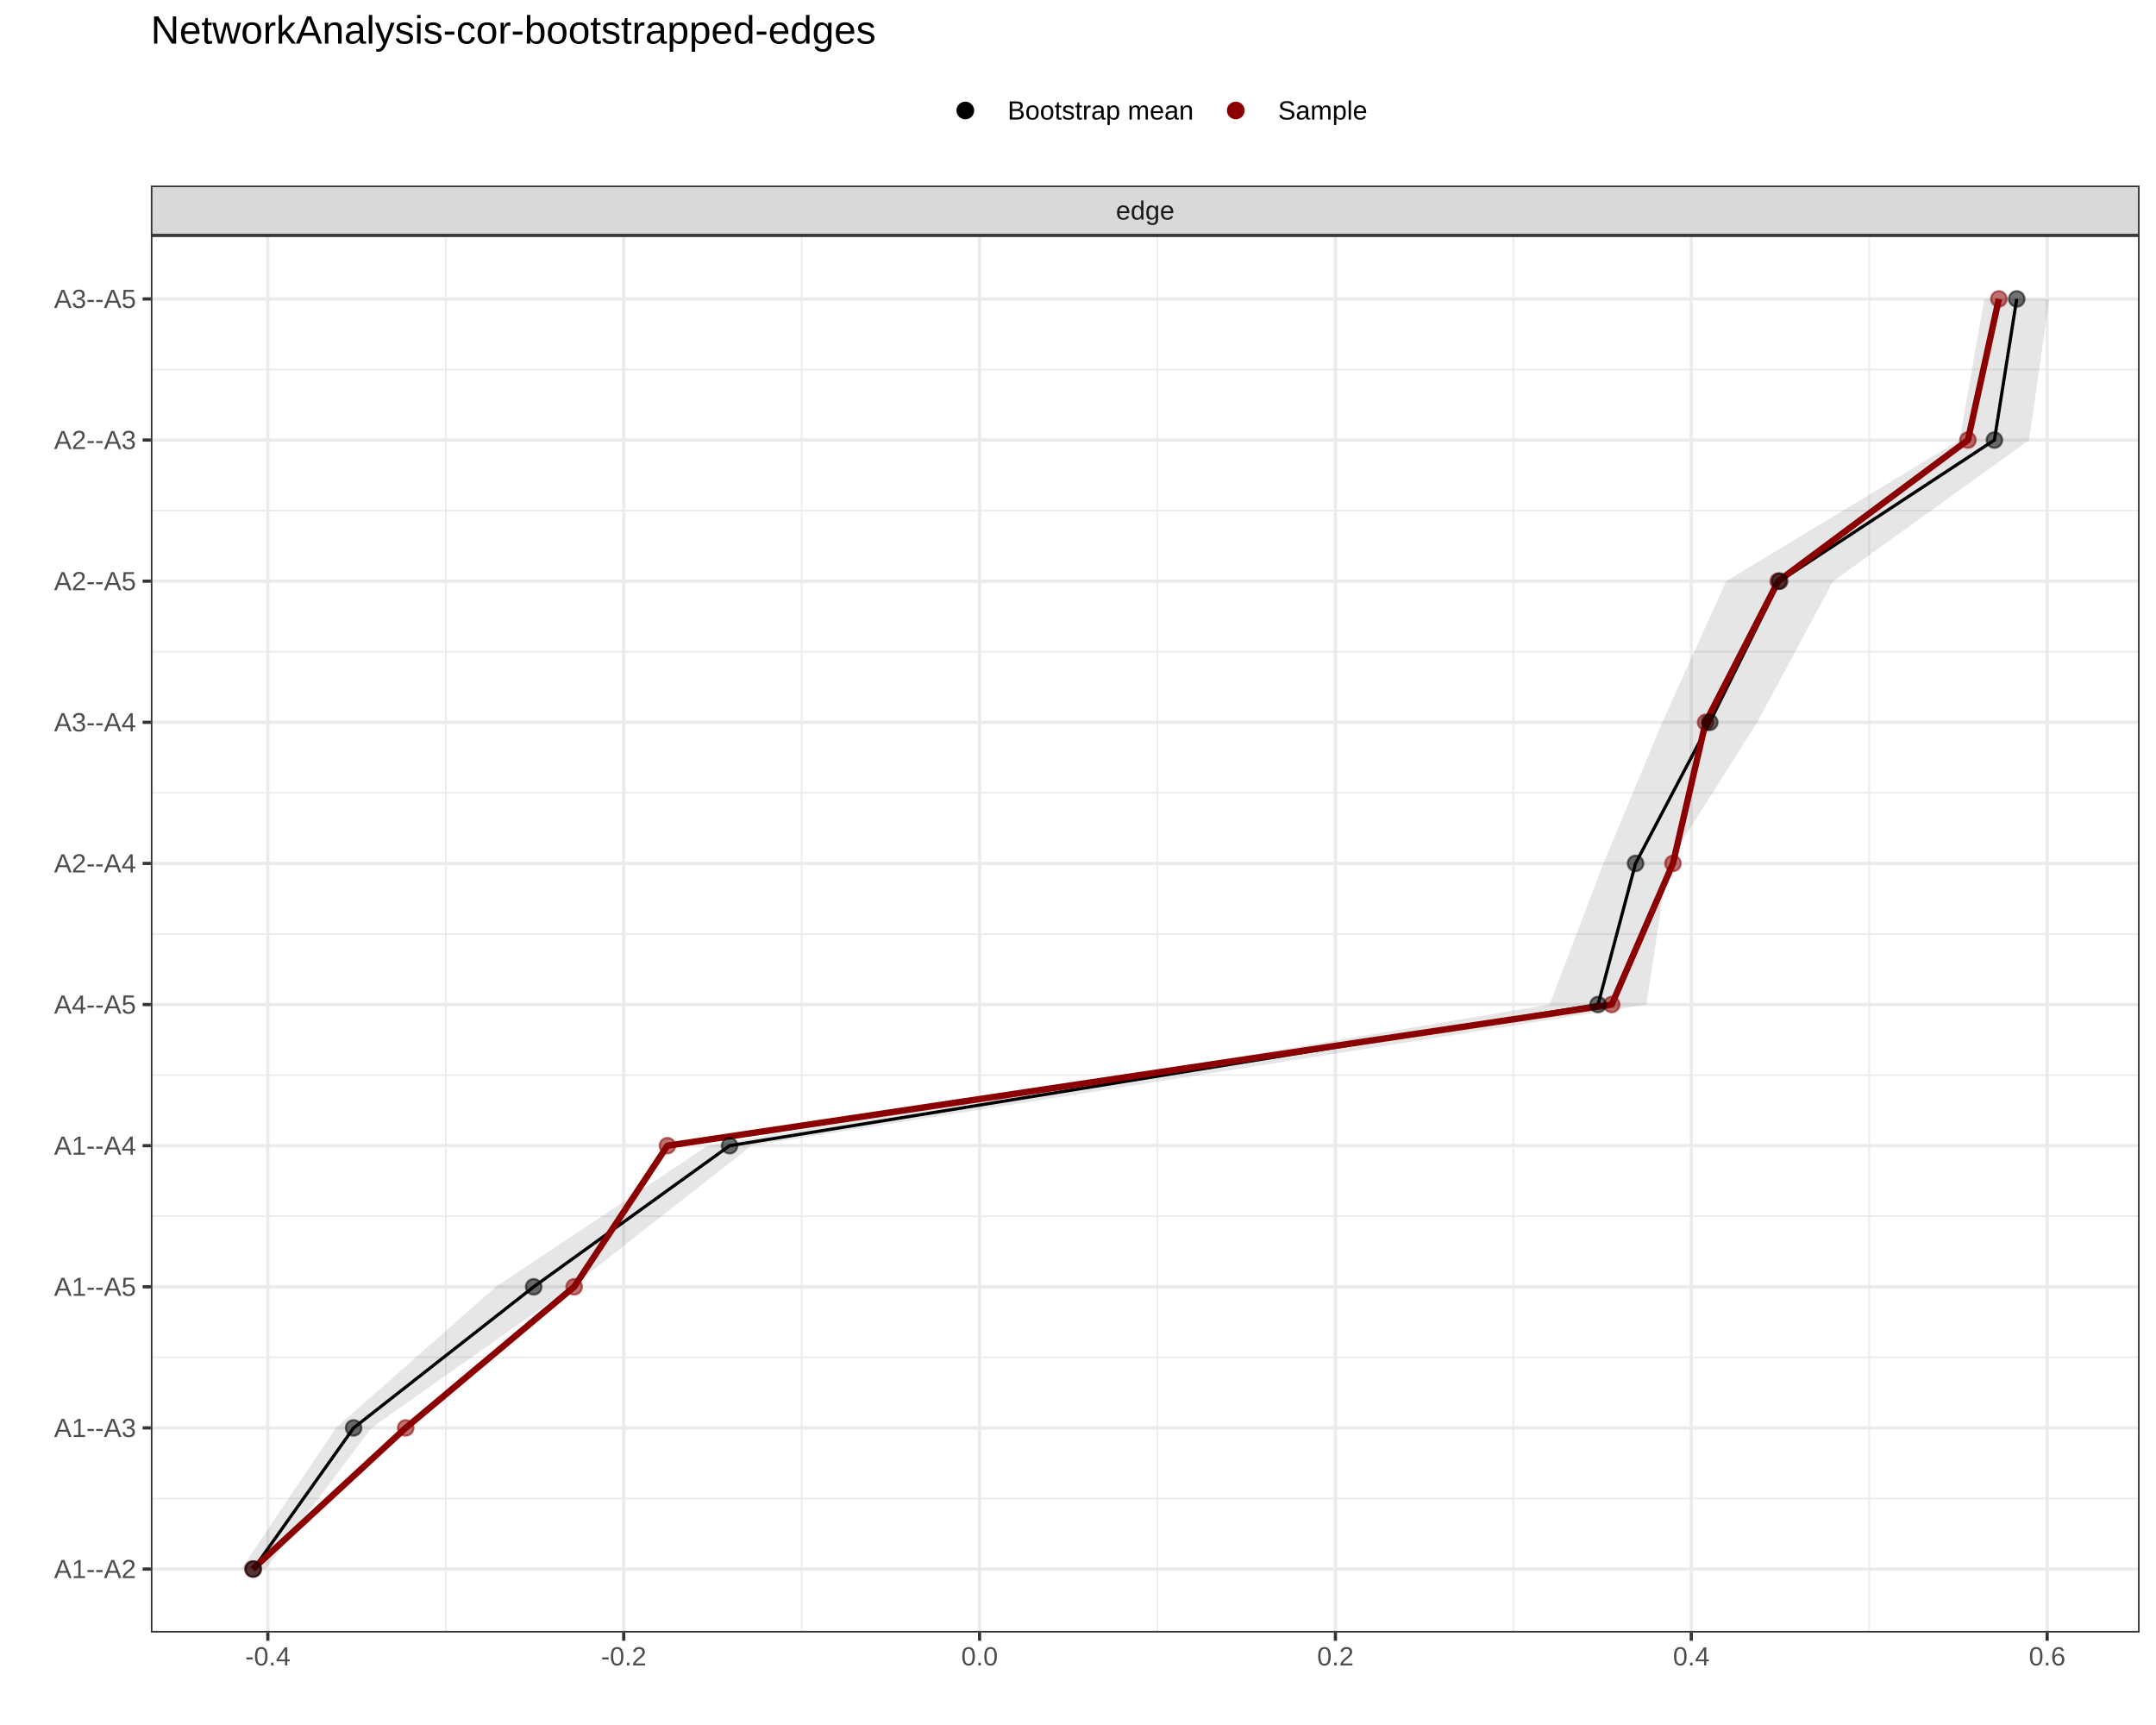
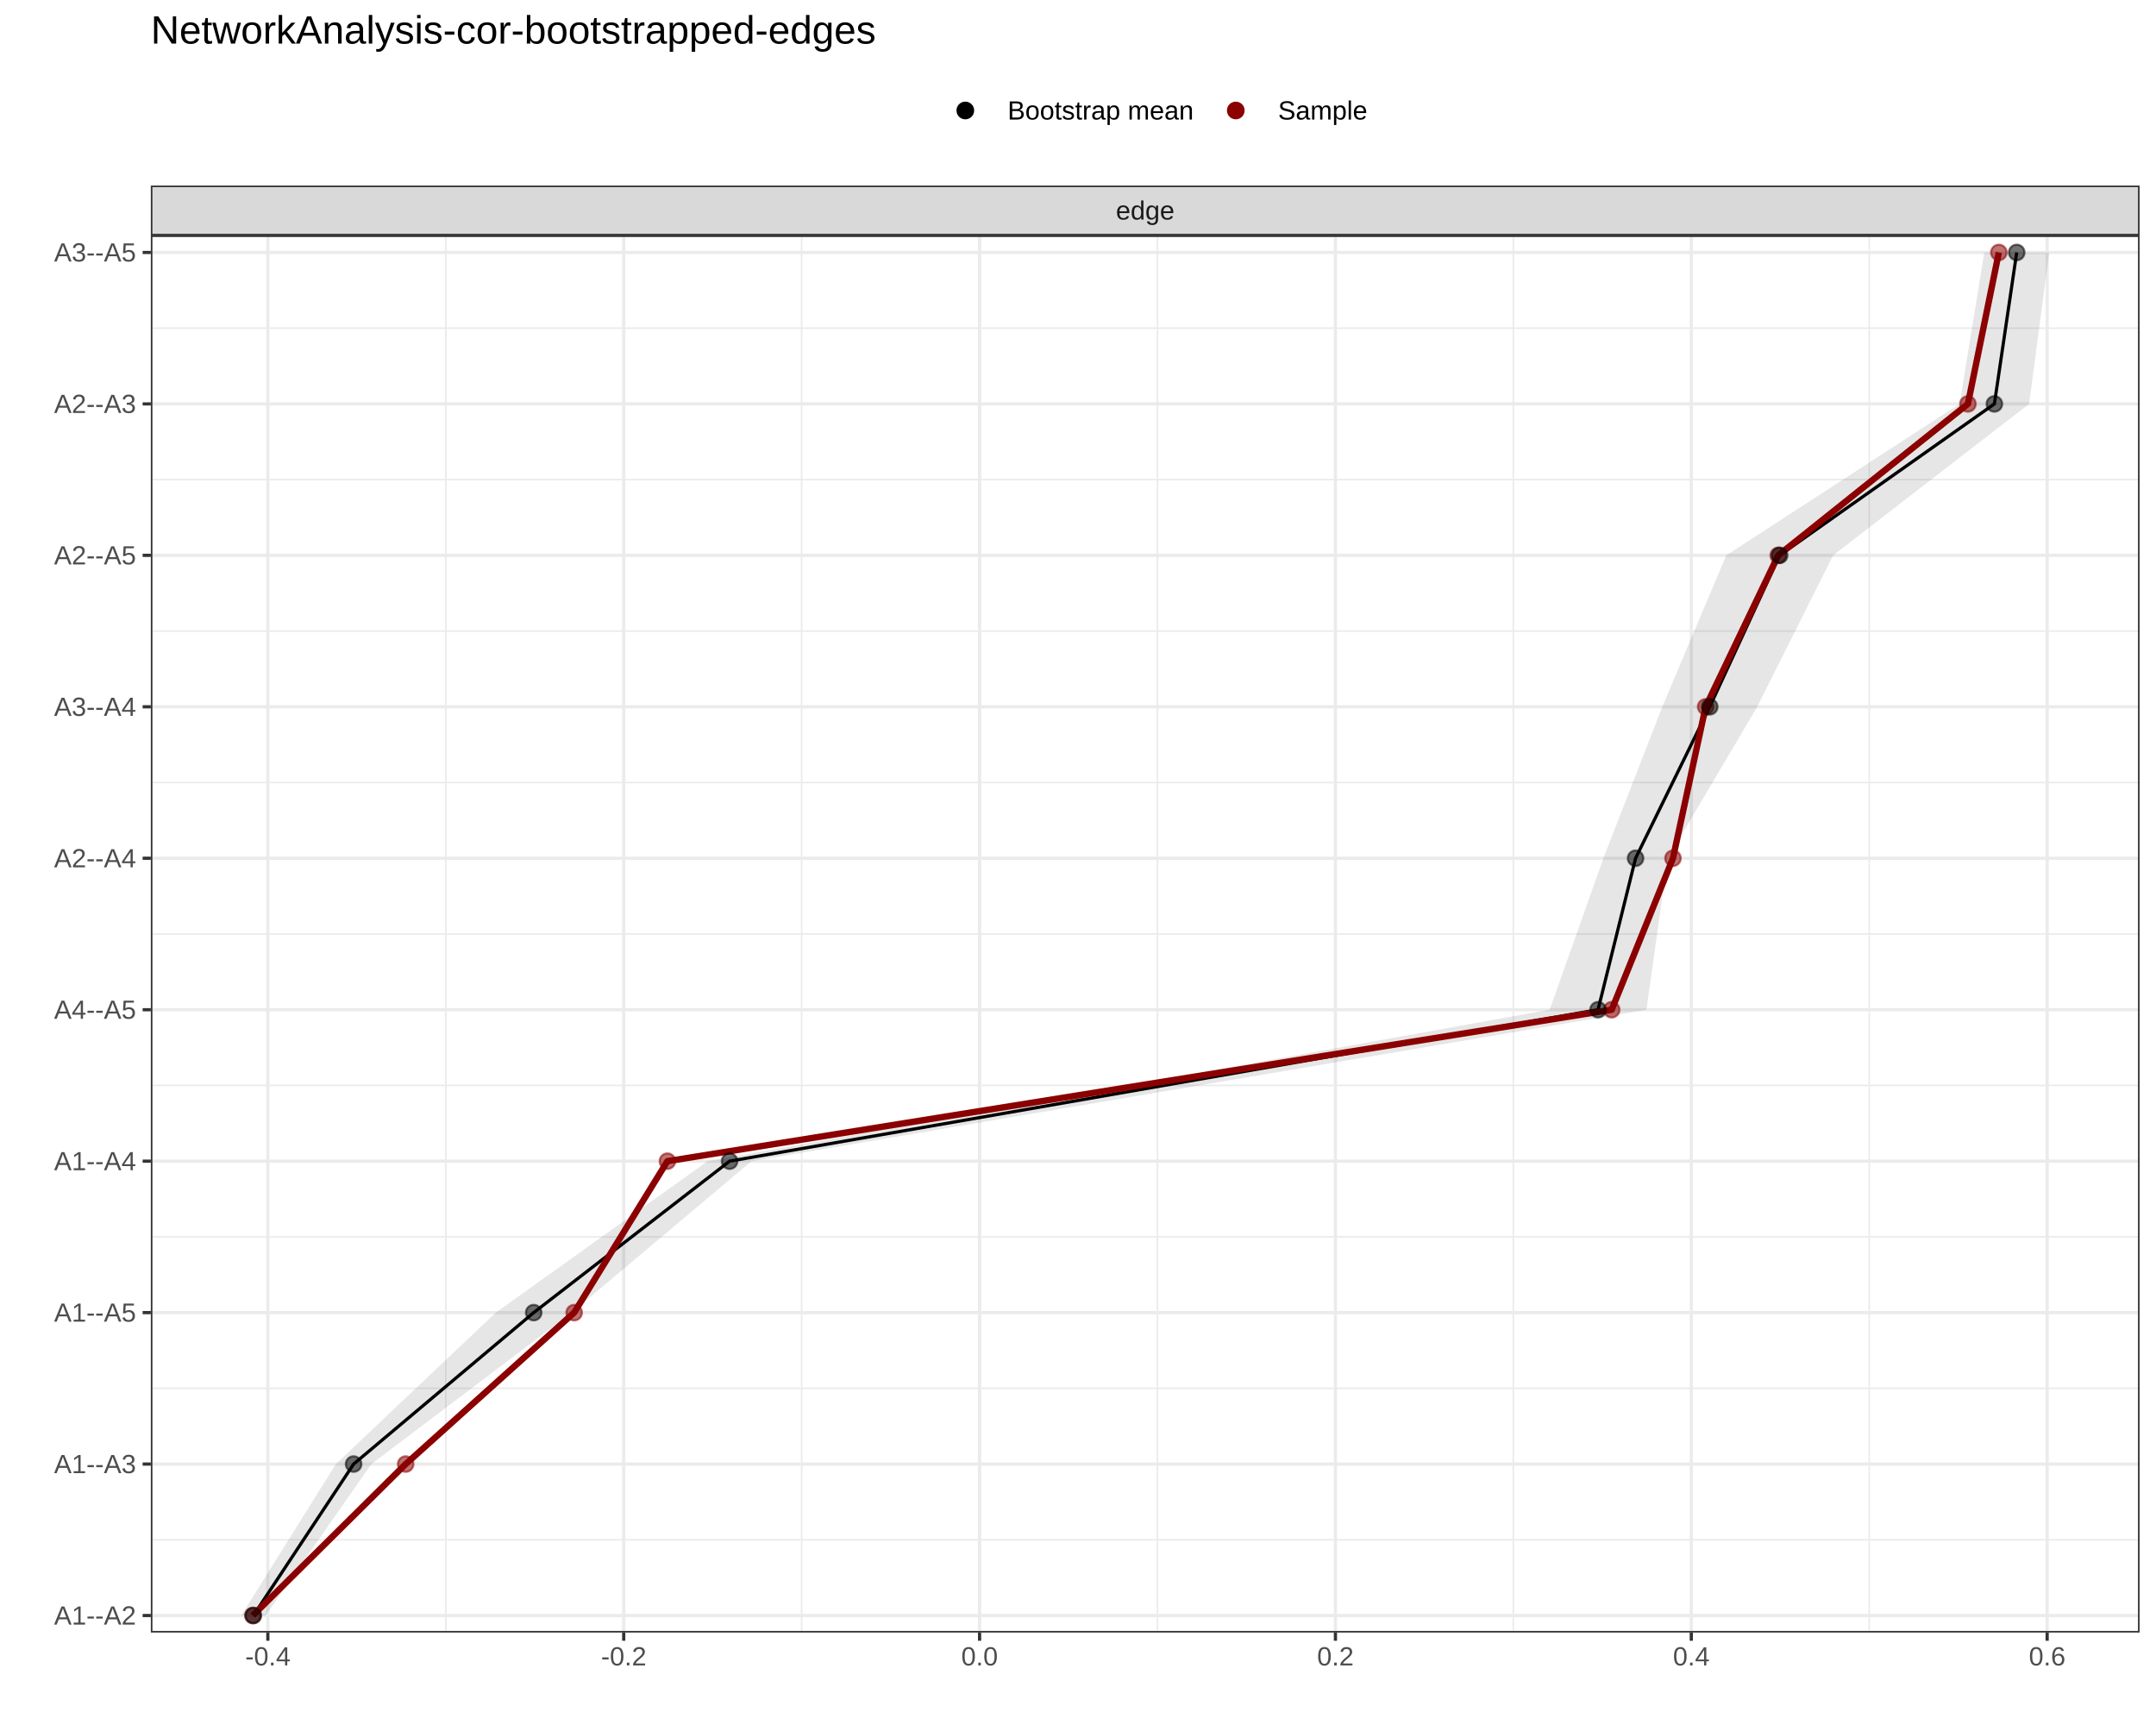
<svg xmlns="http://www.w3.org/2000/svg" viewBox="0 0 720.00 576.00">
  <defs>
    <style type="text/css">
    line, polyline, polygon, path, rect, circle {
      fill: none;
      stroke: #000000;
      stroke-linecap: round;
      stroke-linejoin: round;
      stroke-miterlimit: 10.00;
    }
  </style>
  </defs>
  <rect width="100%" height="100%" style="stroke: none; fill: #FFFFFF;" />
  <rect x="0.00" y="0.00" width="720.00" height="576.00" style="stroke-width: 1.07; stroke: #FFFFFF; fill: #FFFFFF;" />
  <defs>
    <clipPath id="cpNTAuMzd8NzE0LjUyfDU0NS4xM3w3OC42MQ==">
      <rect x="50.37" y="78.61" width="664.15" height="466.52" />
    </clipPath>
  </defs>
  <rect x="50.37" y="78.61" width="664.15" height="466.52" style="stroke-width: 1.07; stroke: none; fill: #FFFFFF;" clip-path="url(#cpNTAuMzd8NzE0LjUyfDU0NS4xM3w3OC42MQ==)" />
-   <polyline points="50.37,500.36 714.52,500.36 " style="stroke-width: 0.53; stroke: #EBEBEB; stroke-linecap: butt;" clip-path="url(#cpNTAuMzd8NzE0LjUyfDU0NS4xM3w3OC42MQ==)" />
-   <polyline points="50.37,453.24 714.52,453.24 " style="stroke-width: 0.53; stroke: #EBEBEB; stroke-linecap: butt;" clip-path="url(#cpNTAuMzd8NzE0LjUyfDU0NS4xM3w3OC42MQ==)" />
-   <polyline points="50.37,406.12 714.52,406.12 " style="stroke-width: 0.53; stroke: #EBEBEB; stroke-linecap: butt;" clip-path="url(#cpNTAuMzd8NzE0LjUyfDU0NS4xM3w3OC42MQ==)" />
-   <polyline points="50.37,358.99 714.52,358.99 " style="stroke-width: 0.53; stroke: #EBEBEB; stroke-linecap: butt;" clip-path="url(#cpNTAuMzd8NzE0LjUyfDU0NS4xM3w3OC42MQ==)" />
+   <polyline points="50.37,514.16 714.52,514.16 " style="stroke-width: 0.53; stroke: #EBEBEB; stroke-linecap: butt;" clip-path="url(#cpNTAuMzd8NzE0LjUyfDU0NS4xM3w3OC42MQ==)" />
+   <polyline points="50.37,463.59 714.52,463.59 " style="stroke-width: 0.53; stroke: #EBEBEB; stroke-linecap: butt;" clip-path="url(#cpNTAuMzd8NzE0LjUyfDU0NS4xM3w3OC42MQ==)" />
+   <polyline points="50.37,413.01 714.52,413.01 " style="stroke-width: 0.53; stroke: #EBEBEB; stroke-linecap: butt;" clip-path="url(#cpNTAuMzd8NzE0LjUyfDU0NS4xM3w3OC42MQ==)" />
+   <polyline points="50.37,362.44 714.52,362.44 " style="stroke-width: 0.53; stroke: #EBEBEB; stroke-linecap: butt;" clip-path="url(#cpNTAuMzd8NzE0LjUyfDU0NS4xM3w3OC42MQ==)" />
  <polyline points="50.37,311.87 714.52,311.87 " style="stroke-width: 0.53; stroke: #EBEBEB; stroke-linecap: butt;" clip-path="url(#cpNTAuMzd8NzE0LjUyfDU0NS4xM3w3OC42MQ==)" />
-   <polyline points="50.37,264.75 714.52,264.75 " style="stroke-width: 0.53; stroke: #EBEBEB; stroke-linecap: butt;" clip-path="url(#cpNTAuMzd8NzE0LjUyfDU0NS4xM3w3OC42MQ==)" />
-   <polyline points="50.37,217.62 714.52,217.62 " style="stroke-width: 0.53; stroke: #EBEBEB; stroke-linecap: butt;" clip-path="url(#cpNTAuMzd8NzE0LjUyfDU0NS4xM3w3OC42MQ==)" />
-   <polyline points="50.37,170.50 714.52,170.50 " style="stroke-width: 0.53; stroke: #EBEBEB; stroke-linecap: butt;" clip-path="url(#cpNTAuMzd8NzE0LjUyfDU0NS4xM3w3OC42MQ==)" />
-   <polyline points="50.37,123.38 714.52,123.38 " style="stroke-width: 0.53; stroke: #EBEBEB; stroke-linecap: butt;" clip-path="url(#cpNTAuMzd8NzE0LjUyfDU0NS4xM3w3OC42MQ==)" />
+   <polyline points="50.37,261.30 714.52,261.30 " style="stroke-width: 0.53; stroke: #EBEBEB; stroke-linecap: butt;" clip-path="url(#cpNTAuMzd8NzE0LjUyfDU0NS4xM3w3OC42MQ==)" />
+   <polyline points="50.37,210.73 714.52,210.73 " style="stroke-width: 0.53; stroke: #EBEBEB; stroke-linecap: butt;" clip-path="url(#cpNTAuMzd8NzE0LjUyfDU0NS4xM3w3OC42MQ==)" />
+   <polyline points="50.37,160.16 714.52,160.16 " style="stroke-width: 0.53; stroke: #EBEBEB; stroke-linecap: butt;" clip-path="url(#cpNTAuMzd8NzE0LjUyfDU0NS4xM3w3OC42MQ==)" />
+   <polyline points="50.37,109.58 714.52,109.58 " style="stroke-width: 0.53; stroke: #EBEBEB; stroke-linecap: butt;" clip-path="url(#cpNTAuMzd8NzE0LjUyfDU0NS4xM3w3OC42MQ==)" />
  <polyline points="148.87,545.13 148.87,78.61 " style="stroke-width: 0.53; stroke: #EBEBEB; stroke-linecap: butt;" clip-path="url(#cpNTAuMzd8NzE0LjUyfDU0NS4xM3w3OC42MQ==)" />
  <polyline points="267.71,545.13 267.71,78.61 " style="stroke-width: 0.53; stroke: #EBEBEB; stroke-linecap: butt;" clip-path="url(#cpNTAuMzd8NzE0LjUyfDU0NS4xM3w3OC42MQ==)" />
  <polyline points="386.55,545.13 386.55,78.61 " style="stroke-width: 0.53; stroke: #EBEBEB; stroke-linecap: butt;" clip-path="url(#cpNTAuMzd8NzE0LjUyfDU0NS4xM3w3OC42MQ==)" />
  <polyline points="505.39,545.13 505.39,78.61 " style="stroke-width: 0.53; stroke: #EBEBEB; stroke-linecap: butt;" clip-path="url(#cpNTAuMzd8NzE0LjUyfDU0NS4xM3w3OC42MQ==)" />
  <polyline points="624.23,545.13 624.23,78.61 " style="stroke-width: 0.53; stroke: #EBEBEB; stroke-linecap: butt;" clip-path="url(#cpNTAuMzd8NzE0LjUyfDU0NS4xM3w3OC42MQ==)" />
-   <polyline points="50.37,523.93 714.52,523.93 " style="stroke-width: 1.07; stroke: #EBEBEB; stroke-linecap: butt;" clip-path="url(#cpNTAuMzd8NzE0LjUyfDU0NS4xM3w3OC42MQ==)" />
-   <polyline points="50.37,476.80 714.52,476.80 " style="stroke-width: 1.07; stroke: #EBEBEB; stroke-linecap: butt;" clip-path="url(#cpNTAuMzd8NzE0LjUyfDU0NS4xM3w3OC42MQ==)" />
-   <polyline points="50.37,429.68 714.52,429.68 " style="stroke-width: 1.07; stroke: #EBEBEB; stroke-linecap: butt;" clip-path="url(#cpNTAuMzd8NzE0LjUyfDU0NS4xM3w3OC42MQ==)" />
-   <polyline points="50.37,382.56 714.52,382.56 " style="stroke-width: 1.07; stroke: #EBEBEB; stroke-linecap: butt;" clip-path="url(#cpNTAuMzd8NzE0LjUyfDU0NS4xM3w3OC42MQ==)" />
-   <polyline points="50.37,335.43 714.52,335.43 " style="stroke-width: 1.07; stroke: #EBEBEB; stroke-linecap: butt;" clip-path="url(#cpNTAuMzd8NzE0LjUyfDU0NS4xM3w3OC42MQ==)" />
-   <polyline points="50.37,288.31 714.52,288.31 " style="stroke-width: 1.07; stroke: #EBEBEB; stroke-linecap: butt;" clip-path="url(#cpNTAuMzd8NzE0LjUyfDU0NS4xM3w3OC42MQ==)" />
-   <polyline points="50.37,241.19 714.52,241.19 " style="stroke-width: 1.07; stroke: #EBEBEB; stroke-linecap: butt;" clip-path="url(#cpNTAuMzd8NzE0LjUyfDU0NS4xM3w3OC42MQ==)" />
-   <polyline points="50.37,194.06 714.52,194.06 " style="stroke-width: 1.07; stroke: #EBEBEB; stroke-linecap: butt;" clip-path="url(#cpNTAuMzd8NzE0LjUyfDU0NS4xM3w3OC42MQ==)" />
-   <polyline points="50.37,146.94 714.52,146.94 " style="stroke-width: 1.07; stroke: #EBEBEB; stroke-linecap: butt;" clip-path="url(#cpNTAuMzd8NzE0LjUyfDU0NS4xM3w3OC42MQ==)" />
-   <polyline points="50.37,99.82 714.52,99.82 " style="stroke-width: 1.07; stroke: #EBEBEB; stroke-linecap: butt;" clip-path="url(#cpNTAuMzd8NzE0LjUyfDU0NS4xM3w3OC42MQ==)" />
+   <polyline points="50.37,539.44 714.52,539.44 " style="stroke-width: 1.07; stroke: #EBEBEB; stroke-linecap: butt;" clip-path="url(#cpNTAuMzd8NzE0LjUyfDU0NS4xM3w3OC42MQ==)" />
+   <polyline points="50.37,488.87 714.52,488.87 " style="stroke-width: 1.07; stroke: #EBEBEB; stroke-linecap: butt;" clip-path="url(#cpNTAuMzd8NzE0LjUyfDU0NS4xM3w3OC42MQ==)" />
+   <polyline points="50.37,438.30 714.52,438.30 " style="stroke-width: 1.07; stroke: #EBEBEB; stroke-linecap: butt;" clip-path="url(#cpNTAuMzd8NzE0LjUyfDU0NS4xM3w3OC42MQ==)" />
+   <polyline points="50.37,387.73 714.52,387.73 " style="stroke-width: 1.07; stroke: #EBEBEB; stroke-linecap: butt;" clip-path="url(#cpNTAuMzd8NzE0LjUyfDU0NS4xM3w3OC42MQ==)" />
+   <polyline points="50.37,337.16 714.52,337.16 " style="stroke-width: 1.07; stroke: #EBEBEB; stroke-linecap: butt;" clip-path="url(#cpNTAuMzd8NzE0LjUyfDU0NS4xM3w3OC42MQ==)" />
+   <polyline points="50.37,286.58 714.52,286.58 " style="stroke-width: 1.07; stroke: #EBEBEB; stroke-linecap: butt;" clip-path="url(#cpNTAuMzd8NzE0LjUyfDU0NS4xM3w3OC42MQ==)" />
+   <polyline points="50.37,236.01 714.52,236.01 " style="stroke-width: 1.07; stroke: #EBEBEB; stroke-linecap: butt;" clip-path="url(#cpNTAuMzd8NzE0LjUyfDU0NS4xM3w3OC42MQ==)" />
+   <polyline points="50.37,185.44 714.52,185.44 " style="stroke-width: 1.07; stroke: #EBEBEB; stroke-linecap: butt;" clip-path="url(#cpNTAuMzd8NzE0LjUyfDU0NS4xM3w3OC42MQ==)" />
+   <polyline points="50.37,134.87 714.52,134.87 " style="stroke-width: 1.07; stroke: #EBEBEB; stroke-linecap: butt;" clip-path="url(#cpNTAuMzd8NzE0LjUyfDU0NS4xM3w3OC42MQ==)" />
+   <polyline points="50.37,84.30 714.52,84.30 " style="stroke-width: 1.07; stroke: #EBEBEB; stroke-linecap: butt;" clip-path="url(#cpNTAuMzd8NzE0LjUyfDU0NS4xM3w3OC42MQ==)" />
  <polyline points="89.45,545.13 89.45,78.61 " style="stroke-width: 1.07; stroke: #EBEBEB; stroke-linecap: butt;" clip-path="url(#cpNTAuMzd8NzE0LjUyfDU0NS4xM3w3OC42MQ==)" />
  <polyline points="208.29,545.13 208.29,78.61 " style="stroke-width: 1.07; stroke: #EBEBEB; stroke-linecap: butt;" clip-path="url(#cpNTAuMzd8NzE0LjUyfDU0NS4xM3w3OC42MQ==)" />
  <polyline points="327.13,545.13 327.13,78.61 " style="stroke-width: 1.07; stroke: #EBEBEB; stroke-linecap: butt;" clip-path="url(#cpNTAuMzd8NzE0LjUyfDU0NS4xM3w3OC42MQ==)" />
  <polyline points="445.97,545.13 445.97,78.61 " style="stroke-width: 1.07; stroke: #EBEBEB; stroke-linecap: butt;" clip-path="url(#cpNTAuMzd8NzE0LjUyfDU0NS4xM3w3OC42MQ==)" />
  <polyline points="564.81,545.13 564.81,78.61 " style="stroke-width: 1.07; stroke: #EBEBEB; stroke-linecap: butt;" clip-path="url(#cpNTAuMzd8NzE0LjUyfDU0NS4xM3w3OC42MQ==)" />
  <polyline points="683.65,545.13 683.65,78.61 " style="stroke-width: 1.07; stroke: #EBEBEB; stroke-linecap: butt;" clip-path="url(#cpNTAuMzd8NzE0LjUyfDU0NS4xM3w3OC42MQ==)" />
-   <polygon points="80.56,523.93 112.17,476.80 165.56,429.68 236.33,382.56 517.51,335.43 535.46,288.31 555.12,241.19 576.48,194.06 654.43,146.94 662.65,99.82 684.33,99.82 677.63,146.94 612.17,194.06 586.82,241.19 556.95,288.31 549.83,335.43 250.97,382.56 190.90,429.68 124.02,476.80 88.69,523.93 " style="stroke-width: 1.07; stroke: none; fill: #000000; fill-opacity: 0.10;" clip-path="url(#cpNTAuMzd8NzE0LjUyfDU0NS4xM3w3OC42MQ==)" />
-   <polyline points="84.62,523.93 118.09,476.80 178.23,429.68 243.65,382.56 533.67,335.43 546.20,288.31 570.97,241.19 594.32,194.06 666.03,146.94 673.49,99.82 " style="stroke-width: 1.07; stroke-linecap: butt;" clip-path="url(#cpNTAuMzd8NzE0LjUyfDU0NS4xM3w3OC42MQ==)" />
-   <polyline points="84.43,523.93 135.48,476.80 191.74,429.68 222.89,382.56 538.23,335.43 558.69,288.31 569.60,241.19 593.83,194.06 657.19,146.94 667.52,99.82 " style="stroke-width: 2.13; stroke: #8B0000; stroke-linecap: butt;" clip-path="url(#cpNTAuMzd8NzE0LjUyfDU0NS4xM3w3OC42MQ==)" />
-   <circle cx="84.43" cy="523.93" r="1.95pt" style="stroke-width: 0.71; stroke: #8B0000; stroke-opacity: 0.55; fill: #8B0000; fill-opacity: 0.55;" clip-path="url(#cpNTAuMzd8NzE0LjUyfDU0NS4xM3w3OC42MQ==)" />
-   <circle cx="135.48" cy="476.80" r="1.95pt" style="stroke-width: 0.71; stroke: #8B0000; stroke-opacity: 0.55; fill: #8B0000; fill-opacity: 0.55;" clip-path="url(#cpNTAuMzd8NzE0LjUyfDU0NS4xM3w3OC42MQ==)" />
-   <circle cx="191.74" cy="429.68" r="1.95pt" style="stroke-width: 0.71; stroke: #8B0000; stroke-opacity: 0.55; fill: #8B0000; fill-opacity: 0.55;" clip-path="url(#cpNTAuMzd8NzE0LjUyfDU0NS4xM3w3OC42MQ==)" />
-   <circle cx="222.89" cy="382.56" r="1.95pt" style="stroke-width: 0.71; stroke: #8B0000; stroke-opacity: 0.55; fill: #8B0000; fill-opacity: 0.55;" clip-path="url(#cpNTAuMzd8NzE0LjUyfDU0NS4xM3w3OC42MQ==)" />
-   <circle cx="538.23" cy="335.43" r="1.95pt" style="stroke-width: 0.71; stroke: #8B0000; stroke-opacity: 0.55; fill: #8B0000; fill-opacity: 0.55;" clip-path="url(#cpNTAuMzd8NzE0LjUyfDU0NS4xM3w3OC42MQ==)" />
-   <circle cx="558.69" cy="288.31" r="1.95pt" style="stroke-width: 0.71; stroke: #8B0000; stroke-opacity: 0.55; fill: #8B0000; fill-opacity: 0.55;" clip-path="url(#cpNTAuMzd8NzE0LjUyfDU0NS4xM3w3OC42MQ==)" />
-   <circle cx="569.60" cy="241.19" r="1.95pt" style="stroke-width: 0.71; stroke: #8B0000; stroke-opacity: 0.55; fill: #8B0000; fill-opacity: 0.55;" clip-path="url(#cpNTAuMzd8NzE0LjUyfDU0NS4xM3w3OC42MQ==)" />
-   <circle cx="593.83" cy="194.06" r="1.95pt" style="stroke-width: 0.71; stroke: #8B0000; stroke-opacity: 0.55; fill: #8B0000; fill-opacity: 0.55;" clip-path="url(#cpNTAuMzd8NzE0LjUyfDU0NS4xM3w3OC42MQ==)" />
-   <circle cx="657.19" cy="146.94" r="1.95pt" style="stroke-width: 0.71; stroke: #8B0000; stroke-opacity: 0.55; fill: #8B0000; fill-opacity: 0.55;" clip-path="url(#cpNTAuMzd8NzE0LjUyfDU0NS4xM3w3OC42MQ==)" />
-   <circle cx="667.52" cy="99.82" r="1.95pt" style="stroke-width: 0.71; stroke: #8B0000; stroke-opacity: 0.55; fill: #8B0000; fill-opacity: 0.55;" clip-path="url(#cpNTAuMzd8NzE0LjUyfDU0NS4xM3w3OC42MQ==)" />
-   <circle cx="84.62" cy="523.93" r="1.95pt" style="stroke-width: 0.71; stroke: #000000; stroke-opacity: 0.55; fill: #000000; fill-opacity: 0.55;" clip-path="url(#cpNTAuMzd8NzE0LjUyfDU0NS4xM3w3OC42MQ==)" />
-   <circle cx="118.09" cy="476.80" r="1.95pt" style="stroke-width: 0.71; stroke: #000000; stroke-opacity: 0.55; fill: #000000; fill-opacity: 0.55;" clip-path="url(#cpNTAuMzd8NzE0LjUyfDU0NS4xM3w3OC42MQ==)" />
-   <circle cx="178.23" cy="429.68" r="1.95pt" style="stroke-width: 0.71; stroke: #000000; stroke-opacity: 0.55; fill: #000000; fill-opacity: 0.55;" clip-path="url(#cpNTAuMzd8NzE0LjUyfDU0NS4xM3w3OC42MQ==)" />
-   <circle cx="243.65" cy="382.56" r="1.95pt" style="stroke-width: 0.71; stroke: #000000; stroke-opacity: 0.55; fill: #000000; fill-opacity: 0.55;" clip-path="url(#cpNTAuMzd8NzE0LjUyfDU0NS4xM3w3OC42MQ==)" />
-   <circle cx="533.67" cy="335.43" r="1.95pt" style="stroke-width: 0.71; stroke: #000000; stroke-opacity: 0.55; fill: #000000; fill-opacity: 0.55;" clip-path="url(#cpNTAuMzd8NzE0LjUyfDU0NS4xM3w3OC42MQ==)" />
-   <circle cx="546.20" cy="288.31" r="1.95pt" style="stroke-width: 0.71; stroke: #000000; stroke-opacity: 0.55; fill: #000000; fill-opacity: 0.55;" clip-path="url(#cpNTAuMzd8NzE0LjUyfDU0NS4xM3w3OC42MQ==)" />
-   <circle cx="570.97" cy="241.19" r="1.95pt" style="stroke-width: 0.71; stroke: #000000; stroke-opacity: 0.55; fill: #000000; fill-opacity: 0.55;" clip-path="url(#cpNTAuMzd8NzE0LjUyfDU0NS4xM3w3OC42MQ==)" />
-   <circle cx="594.32" cy="194.06" r="1.95pt" style="stroke-width: 0.71; stroke: #000000; stroke-opacity: 0.55; fill: #000000; fill-opacity: 0.55;" clip-path="url(#cpNTAuMzd8NzE0LjUyfDU0NS4xM3w3OC42MQ==)" />
-   <circle cx="666.03" cy="146.94" r="1.95pt" style="stroke-width: 0.71; stroke: #000000; stroke-opacity: 0.55; fill: #000000; fill-opacity: 0.55;" clip-path="url(#cpNTAuMzd8NzE0LjUyfDU0NS4xM3w3OC42MQ==)" />
-   <circle cx="673.49" cy="99.82" r="1.95pt" style="stroke-width: 0.71; stroke: #000000; stroke-opacity: 0.55; fill: #000000; fill-opacity: 0.55;" clip-path="url(#cpNTAuMzd8NzE0LjUyfDU0NS4xM3w3OC42MQ==)" />
+   <polygon points="80.56,539.44 112.17,488.87 165.56,438.30 236.33,387.73 517.51,337.16 535.46,286.58 555.12,236.01 576.48,185.44 654.43,134.87 662.65,84.30 684.33,84.30 677.63,134.87 612.17,185.44 586.82,236.01 556.95,286.58 549.83,337.16 250.97,387.73 190.90,438.30 124.02,488.87 88.69,539.44 " style="stroke-width: 1.07; stroke: none; fill: #000000; fill-opacity: 0.10;" clip-path="url(#cpNTAuMzd8NzE0LjUyfDU0NS4xM3w3OC42MQ==)" />
+   <polyline points="84.62,539.44 118.09,488.87 178.23,438.30 243.65,387.73 533.67,337.16 546.20,286.58 570.97,236.01 594.32,185.44 666.03,134.87 673.49,84.30 " style="stroke-width: 1.07; stroke-linecap: butt;" clip-path="url(#cpNTAuMzd8NzE0LjUyfDU0NS4xM3w3OC42MQ==)" />
+   <polyline points="84.43,539.44 135.48,488.87 191.74,438.30 222.89,387.73 538.23,337.16 558.69,286.58 569.60,236.01 593.83,185.44 657.19,134.87 667.52,84.30 " style="stroke-width: 2.13; stroke: #8B0000; stroke-linecap: butt;" clip-path="url(#cpNTAuMzd8NzE0LjUyfDU0NS4xM3w3OC42MQ==)" />
+   <circle cx="84.43" cy="539.44" r="1.95pt" style="stroke-width: 0.71; stroke: #8B0000; stroke-opacity: 0.55; fill: #8B0000; fill-opacity: 0.55;" clip-path="url(#cpNTAuMzd8NzE0LjUyfDU0NS4xM3w3OC42MQ==)" />
+   <circle cx="135.48" cy="488.87" r="1.95pt" style="stroke-width: 0.71; stroke: #8B0000; stroke-opacity: 0.55; fill: #8B0000; fill-opacity: 0.55;" clip-path="url(#cpNTAuMzd8NzE0LjUyfDU0NS4xM3w3OC42MQ==)" />
+   <circle cx="191.74" cy="438.30" r="1.95pt" style="stroke-width: 0.71; stroke: #8B0000; stroke-opacity: 0.55; fill: #8B0000; fill-opacity: 0.55;" clip-path="url(#cpNTAuMzd8NzE0LjUyfDU0NS4xM3w3OC42MQ==)" />
+   <circle cx="222.89" cy="387.73" r="1.95pt" style="stroke-width: 0.71; stroke: #8B0000; stroke-opacity: 0.55; fill: #8B0000; fill-opacity: 0.55;" clip-path="url(#cpNTAuMzd8NzE0LjUyfDU0NS4xM3w3OC42MQ==)" />
+   <circle cx="538.23" cy="337.16" r="1.95pt" style="stroke-width: 0.71; stroke: #8B0000; stroke-opacity: 0.55; fill: #8B0000; fill-opacity: 0.55;" clip-path="url(#cpNTAuMzd8NzE0LjUyfDU0NS4xM3w3OC42MQ==)" />
+   <circle cx="558.69" cy="286.58" r="1.95pt" style="stroke-width: 0.71; stroke: #8B0000; stroke-opacity: 0.55; fill: #8B0000; fill-opacity: 0.55;" clip-path="url(#cpNTAuMzd8NzE0LjUyfDU0NS4xM3w3OC42MQ==)" />
+   <circle cx="569.60" cy="236.01" r="1.95pt" style="stroke-width: 0.71; stroke: #8B0000; stroke-opacity: 0.55; fill: #8B0000; fill-opacity: 0.55;" clip-path="url(#cpNTAuMzd8NzE0LjUyfDU0NS4xM3w3OC42MQ==)" />
+   <circle cx="593.83" cy="185.44" r="1.95pt" style="stroke-width: 0.71; stroke: #8B0000; stroke-opacity: 0.55; fill: #8B0000; fill-opacity: 0.55;" clip-path="url(#cpNTAuMzd8NzE0LjUyfDU0NS4xM3w3OC42MQ==)" />
+   <circle cx="657.19" cy="134.87" r="1.95pt" style="stroke-width: 0.71; stroke: #8B0000; stroke-opacity: 0.55; fill: #8B0000; fill-opacity: 0.55;" clip-path="url(#cpNTAuMzd8NzE0LjUyfDU0NS4xM3w3OC42MQ==)" />
+   <circle cx="667.52" cy="84.30" r="1.95pt" style="stroke-width: 0.71; stroke: #8B0000; stroke-opacity: 0.55; fill: #8B0000; fill-opacity: 0.55;" clip-path="url(#cpNTAuMzd8NzE0LjUyfDU0NS4xM3w3OC42MQ==)" />
+   <circle cx="84.62" cy="539.44" r="1.95pt" style="stroke-width: 0.71; stroke: #000000; stroke-opacity: 0.55; fill: #000000; fill-opacity: 0.55;" clip-path="url(#cpNTAuMzd8NzE0LjUyfDU0NS4xM3w3OC42MQ==)" />
+   <circle cx="118.09" cy="488.87" r="1.95pt" style="stroke-width: 0.71; stroke: #000000; stroke-opacity: 0.55; fill: #000000; fill-opacity: 0.55;" clip-path="url(#cpNTAuMzd8NzE0LjUyfDU0NS4xM3w3OC42MQ==)" />
+   <circle cx="178.23" cy="438.30" r="1.95pt" style="stroke-width: 0.71; stroke: #000000; stroke-opacity: 0.55; fill: #000000; fill-opacity: 0.55;" clip-path="url(#cpNTAuMzd8NzE0LjUyfDU0NS4xM3w3OC42MQ==)" />
+   <circle cx="243.65" cy="387.73" r="1.95pt" style="stroke-width: 0.71; stroke: #000000; stroke-opacity: 0.55; fill: #000000; fill-opacity: 0.55;" clip-path="url(#cpNTAuMzd8NzE0LjUyfDU0NS4xM3w3OC42MQ==)" />
+   <circle cx="533.67" cy="337.16" r="1.95pt" style="stroke-width: 0.71; stroke: #000000; stroke-opacity: 0.55; fill: #000000; fill-opacity: 0.55;" clip-path="url(#cpNTAuMzd8NzE0LjUyfDU0NS4xM3w3OC42MQ==)" />
+   <circle cx="546.20" cy="286.58" r="1.95pt" style="stroke-width: 0.71; stroke: #000000; stroke-opacity: 0.55; fill: #000000; fill-opacity: 0.55;" clip-path="url(#cpNTAuMzd8NzE0LjUyfDU0NS4xM3w3OC42MQ==)" />
+   <circle cx="570.97" cy="236.01" r="1.95pt" style="stroke-width: 0.71; stroke: #000000; stroke-opacity: 0.55; fill: #000000; fill-opacity: 0.55;" clip-path="url(#cpNTAuMzd8NzE0LjUyfDU0NS4xM3w3OC42MQ==)" />
+   <circle cx="594.32" cy="185.44" r="1.95pt" style="stroke-width: 0.71; stroke: #000000; stroke-opacity: 0.55; fill: #000000; fill-opacity: 0.55;" clip-path="url(#cpNTAuMzd8NzE0LjUyfDU0NS4xM3w3OC42MQ==)" />
+   <circle cx="666.03" cy="134.87" r="1.95pt" style="stroke-width: 0.71; stroke: #000000; stroke-opacity: 0.55; fill: #000000; fill-opacity: 0.55;" clip-path="url(#cpNTAuMzd8NzE0LjUyfDU0NS4xM3w3OC42MQ==)" />
+   <circle cx="673.49" cy="84.30" r="1.95pt" style="stroke-width: 0.71; stroke: #000000; stroke-opacity: 0.55; fill: #000000; fill-opacity: 0.55;" clip-path="url(#cpNTAuMzd8NzE0LjUyfDU0NS4xM3w3OC42MQ==)" />
  <rect x="50.37" y="78.61" width="664.15" height="466.52" style="stroke-width: 1.07; stroke: #333333;" clip-path="url(#cpNTAuMzd8NzE0LjUyfDU0NS4xM3w3OC42MQ==)" />
  <defs>
    <clipPath id="cpMC4wMHw3MjAuMDB8NTc2LjAwfDAuMDA=">
      <rect x="0.00" y="0.00" width="720.00" height="576.00" />
    </clipPath>
  </defs>
  <defs>
    <clipPath id="cpNTAuMzd8NzE0LjUyfDc4LjYxfDYxLjk3">
      <rect x="50.37" y="61.97" width="664.15" height="16.64" />
    </clipPath>
  </defs>
  <rect x="50.37" y="61.97" width="664.15" height="16.64" style="stroke-width: 1.07; stroke: #333333; fill: #D9D9D9;" clip-path="url(#cpNTAuMzd8NzE0LjUyfDc4LjYxfDYxLjk3)" />
  <g clip-path="url(#cpNTAuMzd8NzE0LjUyfDc4LjYxfDYxLjk3)">
    <text x="372.66" y="73.31" style="font-size: 8.80px; fill: #1A1A1A; font-family: Liberation Sans;" textLength="19.56px" lengthAdjust="spacingAndGlyphs">edge</text>
  </g>
  <defs>
    <clipPath id="cpMC4wMHw3MjAuMDB8NTc2LjAwfDAuMDA=">
      <rect x="0.00" y="0.00" width="720.00" height="576.00" />
    </clipPath>
  </defs>
  <polyline points="89.45,547.87 89.45,545.13 " style="stroke-width: 1.07; stroke: #333333; stroke-linecap: butt;" clip-path="url(#cpMC4wMHw3MjAuMDB8NTc2LjAwfDAuMDA=)" />
  <polyline points="208.29,547.87 208.29,545.13 " style="stroke-width: 1.07; stroke: #333333; stroke-linecap: butt;" clip-path="url(#cpMC4wMHw3MjAuMDB8NTc2LjAwfDAuMDA=)" />
  <polyline points="327.13,547.87 327.13,545.13 " style="stroke-width: 1.07; stroke: #333333; stroke-linecap: butt;" clip-path="url(#cpMC4wMHw3MjAuMDB8NTc2LjAwfDAuMDA=)" />
  <polyline points="445.97,547.87 445.97,545.13 " style="stroke-width: 1.07; stroke: #333333; stroke-linecap: butt;" clip-path="url(#cpMC4wMHw3MjAuMDB8NTc2LjAwfDAuMDA=)" />
  <polyline points="564.81,547.87 564.81,545.13 " style="stroke-width: 1.07; stroke: #333333; stroke-linecap: butt;" clip-path="url(#cpMC4wMHw3MjAuMDB8NTc2LjAwfDAuMDA=)" />
  <polyline points="683.65,547.87 683.65,545.13 " style="stroke-width: 1.07; stroke: #333333; stroke-linecap: butt;" clip-path="url(#cpMC4wMHw3MjAuMDB8NTc2LjAwfDAuMDA=)" />
  <g clip-path="url(#cpMC4wMHw3MjAuMDB8NTc2LjAwfDAuMDA=)">
    <text x="81.88" y="556.11" style="font-size: 8.80px; fill: #4D4D4D; font-family: Liberation Sans;" textLength="15.14px" lengthAdjust="spacingAndGlyphs">-0.4</text>
  </g>
  <g clip-path="url(#cpMC4wMHw3MjAuMDB8NTc2LjAwfDAuMDA=)">
    <text x="200.72" y="556.11" style="font-size: 8.80px; fill: #4D4D4D; font-family: Liberation Sans;" textLength="15.14px" lengthAdjust="spacingAndGlyphs">-0.2</text>
  </g>
  <g clip-path="url(#cpMC4wMHw3MjAuMDB8NTc2LjAwfDAuMDA=)">
    <text x="321.02" y="556.11" style="font-size: 8.80px; fill: #4D4D4D; font-family: Liberation Sans;" textLength="12.22px" lengthAdjust="spacingAndGlyphs">0.0</text>
  </g>
  <g clip-path="url(#cpMC4wMHw3MjAuMDB8NTc2LjAwfDAuMDA=)">
    <text x="439.86" y="556.11" style="font-size: 8.80px; fill: #4D4D4D; font-family: Liberation Sans;" textLength="12.22px" lengthAdjust="spacingAndGlyphs">0.2</text>
  </g>
  <g clip-path="url(#cpMC4wMHw3MjAuMDB8NTc2LjAwfDAuMDA=)">
    <text x="558.70" y="556.11" style="font-size: 8.80px; fill: #4D4D4D; font-family: Liberation Sans;" textLength="12.22px" lengthAdjust="spacingAndGlyphs">0.4</text>
  </g>
  <g clip-path="url(#cpMC4wMHw3MjAuMDB8NTc2LjAwfDAuMDA=)">
    <text x="677.55" y="556.11" style="font-size: 8.80px; fill: #4D4D4D; font-family: Liberation Sans;" textLength="12.22px" lengthAdjust="spacingAndGlyphs">0.6</text>
  </g>
  <g clip-path="url(#cpMC4wMHw3MjAuMDB8NTc2LjAwfDAuMDA=)">
-     <text x="18.06" y="526.95" style="font-size: 8.80px; fill: #4D4D4D; font-family: Liberation Sans;" textLength="27.38px" lengthAdjust="spacingAndGlyphs">A1--A2</text>
+     <text x="18.06" y="542.47" style="font-size: 8.80px; fill: #4D4D4D; font-family: Liberation Sans;" textLength="27.38px" lengthAdjust="spacingAndGlyphs">A1--A2</text>
  </g>
  <g clip-path="url(#cpMC4wMHw3MjAuMDB8NTc2LjAwfDAuMDA=)">
-     <text x="18.06" y="479.83" style="font-size: 8.80px; fill: #4D4D4D; font-family: Liberation Sans;" textLength="27.38px" lengthAdjust="spacingAndGlyphs">A1--A3</text>
+     <text x="18.06" y="491.90" style="font-size: 8.80px; fill: #4D4D4D; font-family: Liberation Sans;" textLength="27.38px" lengthAdjust="spacingAndGlyphs">A1--A3</text>
  </g>
  <g clip-path="url(#cpMC4wMHw3MjAuMDB8NTc2LjAwfDAuMDA=)">
-     <text x="18.06" y="432.70" style="font-size: 8.80px; fill: #4D4D4D; font-family: Liberation Sans;" textLength="27.38px" lengthAdjust="spacingAndGlyphs">A1--A5</text>
+     <text x="18.06" y="441.32" style="font-size: 8.80px; fill: #4D4D4D; font-family: Liberation Sans;" textLength="27.38px" lengthAdjust="spacingAndGlyphs">A1--A5</text>
  </g>
  <g clip-path="url(#cpMC4wMHw3MjAuMDB8NTc2LjAwfDAuMDA=)">
-     <text x="18.06" y="385.58" style="font-size: 8.80px; fill: #4D4D4D; font-family: Liberation Sans;" textLength="27.38px" lengthAdjust="spacingAndGlyphs">A1--A4</text>
+     <text x="18.06" y="390.75" style="font-size: 8.80px; fill: #4D4D4D; font-family: Liberation Sans;" textLength="27.38px" lengthAdjust="spacingAndGlyphs">A1--A4</text>
  </g>
  <g clip-path="url(#cpMC4wMHw3MjAuMDB8NTc2LjAwfDAuMDA=)">
-     <text x="18.06" y="338.46" style="font-size: 8.80px; fill: #4D4D4D; font-family: Liberation Sans;" textLength="27.38px" lengthAdjust="spacingAndGlyphs">A4--A5</text>
+     <text x="18.06" y="340.18" style="font-size: 8.80px; fill: #4D4D4D; font-family: Liberation Sans;" textLength="27.38px" lengthAdjust="spacingAndGlyphs">A4--A5</text>
  </g>
  <g clip-path="url(#cpMC4wMHw3MjAuMDB8NTc2LjAwfDAuMDA=)">
-     <text x="18.06" y="291.33" style="font-size: 8.80px; fill: #4D4D4D; font-family: Liberation Sans;" textLength="27.38px" lengthAdjust="spacingAndGlyphs">A2--A4</text>
+     <text x="18.06" y="289.61" style="font-size: 8.80px; fill: #4D4D4D; font-family: Liberation Sans;" textLength="27.38px" lengthAdjust="spacingAndGlyphs">A2--A4</text>
  </g>
  <g clip-path="url(#cpMC4wMHw3MjAuMDB8NTc2LjAwfDAuMDA=)">
-     <text x="18.06" y="244.21" style="font-size: 8.80px; fill: #4D4D4D; font-family: Liberation Sans;" textLength="27.38px" lengthAdjust="spacingAndGlyphs">A3--A4</text>
+     <text x="18.06" y="239.04" style="font-size: 8.80px; fill: #4D4D4D; font-family: Liberation Sans;" textLength="27.38px" lengthAdjust="spacingAndGlyphs">A3--A4</text>
  </g>
  <g clip-path="url(#cpMC4wMHw3MjAuMDB8NTc2LjAwfDAuMDA=)">
-     <text x="18.06" y="197.09" style="font-size: 8.80px; fill: #4D4D4D; font-family: Liberation Sans;" textLength="27.38px" lengthAdjust="spacingAndGlyphs">A2--A5</text>
+     <text x="18.06" y="188.46" style="font-size: 8.80px; fill: #4D4D4D; font-family: Liberation Sans;" textLength="27.38px" lengthAdjust="spacingAndGlyphs">A2--A5</text>
  </g>
  <g clip-path="url(#cpMC4wMHw3MjAuMDB8NTc2LjAwfDAuMDA=)">
-     <text x="18.06" y="149.96" style="font-size: 8.80px; fill: #4D4D4D; font-family: Liberation Sans;" textLength="27.38px" lengthAdjust="spacingAndGlyphs">A2--A3</text>
+     <text x="18.06" y="137.89" style="font-size: 8.80px; fill: #4D4D4D; font-family: Liberation Sans;" textLength="27.38px" lengthAdjust="spacingAndGlyphs">A2--A3</text>
  </g>
  <g clip-path="url(#cpMC4wMHw3MjAuMDB8NTc2LjAwfDAuMDA=)">
-     <text x="18.06" y="102.84" style="font-size: 8.80px; fill: #4D4D4D; font-family: Liberation Sans;" textLength="27.38px" lengthAdjust="spacingAndGlyphs">A3--A5</text>
+     <text x="18.06" y="87.32" style="font-size: 8.80px; fill: #4D4D4D; font-family: Liberation Sans;" textLength="27.38px" lengthAdjust="spacingAndGlyphs">A3--A5</text>
  </g>
-   <polyline points="47.63,523.93 50.37,523.93 " style="stroke-width: 1.07; stroke: #333333; stroke-linecap: butt;" clip-path="url(#cpMC4wMHw3MjAuMDB8NTc2LjAwfDAuMDA=)" />
-   <polyline points="47.63,476.80 50.37,476.80 " style="stroke-width: 1.07; stroke: #333333; stroke-linecap: butt;" clip-path="url(#cpMC4wMHw3MjAuMDB8NTc2LjAwfDAuMDA=)" />
-   <polyline points="47.63,429.68 50.37,429.68 " style="stroke-width: 1.07; stroke: #333333; stroke-linecap: butt;" clip-path="url(#cpMC4wMHw3MjAuMDB8NTc2LjAwfDAuMDA=)" />
-   <polyline points="47.63,382.56 50.37,382.56 " style="stroke-width: 1.07; stroke: #333333; stroke-linecap: butt;" clip-path="url(#cpMC4wMHw3MjAuMDB8NTc2LjAwfDAuMDA=)" />
-   <polyline points="47.63,335.43 50.37,335.43 " style="stroke-width: 1.07; stroke: #333333; stroke-linecap: butt;" clip-path="url(#cpMC4wMHw3MjAuMDB8NTc2LjAwfDAuMDA=)" />
-   <polyline points="47.63,288.31 50.37,288.31 " style="stroke-width: 1.07; stroke: #333333; stroke-linecap: butt;" clip-path="url(#cpMC4wMHw3MjAuMDB8NTc2LjAwfDAuMDA=)" />
-   <polyline points="47.63,241.19 50.37,241.19 " style="stroke-width: 1.07; stroke: #333333; stroke-linecap: butt;" clip-path="url(#cpMC4wMHw3MjAuMDB8NTc2LjAwfDAuMDA=)" />
-   <polyline points="47.63,194.06 50.37,194.06 " style="stroke-width: 1.07; stroke: #333333; stroke-linecap: butt;" clip-path="url(#cpMC4wMHw3MjAuMDB8NTc2LjAwfDAuMDA=)" />
-   <polyline points="47.63,146.94 50.37,146.94 " style="stroke-width: 1.07; stroke: #333333; stroke-linecap: butt;" clip-path="url(#cpMC4wMHw3MjAuMDB8NTc2LjAwfDAuMDA=)" />
-   <polyline points="47.63,99.82 50.37,99.82 " style="stroke-width: 1.07; stroke: #333333; stroke-linecap: butt;" clip-path="url(#cpMC4wMHw3MjAuMDB8NTc2LjAwfDAuMDA=)" />
+   <polyline points="47.63,539.44 50.37,539.44 " style="stroke-width: 1.07; stroke: #333333; stroke-linecap: butt;" clip-path="url(#cpMC4wMHw3MjAuMDB8NTc2LjAwfDAuMDA=)" />
+   <polyline points="47.63,488.87 50.37,488.87 " style="stroke-width: 1.07; stroke: #333333; stroke-linecap: butt;" clip-path="url(#cpMC4wMHw3MjAuMDB8NTc2LjAwfDAuMDA=)" />
+   <polyline points="47.63,438.30 50.37,438.30 " style="stroke-width: 1.07; stroke: #333333; stroke-linecap: butt;" clip-path="url(#cpMC4wMHw3MjAuMDB8NTc2LjAwfDAuMDA=)" />
+   <polyline points="47.63,387.73 50.37,387.73 " style="stroke-width: 1.07; stroke: #333333; stroke-linecap: butt;" clip-path="url(#cpMC4wMHw3MjAuMDB8NTc2LjAwfDAuMDA=)" />
+   <polyline points="47.63,337.16 50.37,337.16 " style="stroke-width: 1.07; stroke: #333333; stroke-linecap: butt;" clip-path="url(#cpMC4wMHw3MjAuMDB8NTc2LjAwfDAuMDA=)" />
+   <polyline points="47.63,286.58 50.37,286.58 " style="stroke-width: 1.07; stroke: #333333; stroke-linecap: butt;" clip-path="url(#cpMC4wMHw3MjAuMDB8NTc2LjAwfDAuMDA=)" />
+   <polyline points="47.63,236.01 50.37,236.01 " style="stroke-width: 1.07; stroke: #333333; stroke-linecap: butt;" clip-path="url(#cpMC4wMHw3MjAuMDB8NTc2LjAwfDAuMDA=)" />
+   <polyline points="47.63,185.44 50.37,185.44 " style="stroke-width: 1.07; stroke: #333333; stroke-linecap: butt;" clip-path="url(#cpMC4wMHw3MjAuMDB8NTc2LjAwfDAuMDA=)" />
+   <polyline points="47.63,134.87 50.37,134.87 " style="stroke-width: 1.07; stroke: #333333; stroke-linecap: butt;" clip-path="url(#cpMC4wMHw3MjAuMDB8NTc2LjAwfDAuMDA=)" />
+   <polyline points="47.63,84.30 50.37,84.30 " style="stroke-width: 1.07; stroke: #333333; stroke-linecap: butt;" clip-path="url(#cpMC4wMHw3MjAuMDB8NTc2LjAwfDAuMDA=)" />
  <rect x="302.77" y="22.77" width="159.34" height="28.24" style="stroke-width: 1.07; stroke: none; fill: #FFFFFF;" clip-path="url(#cpMC4wMHw3MjAuMDB8NTc2LjAwfDAuMDA=)" />
  <rect x="313.73" y="28.25" width="17.28" height="17.28" style="stroke-width: 1.07; stroke: none; fill: #FFFFFF;" clip-path="url(#cpMC4wMHw3MjAuMDB8NTc2LjAwfDAuMDA=)" />
  <circle cx="322.37" cy="36.89" r="1.95pt" style="stroke-width: 0.71; fill: #000000;" clip-path="url(#cpMC4wMHw3MjAuMDB8NTc2LjAwfDAuMDA=)" />
  <rect x="404.05" y="28.25" width="17.28" height="17.28" style="stroke-width: 1.07; stroke: none; fill: #FFFFFF;" clip-path="url(#cpMC4wMHw3MjAuMDB8NTc2LjAwfDAuMDA=)" />
  <circle cx="412.69" cy="36.89" r="1.95pt" style="stroke-width: 0.71; stroke: #8B0000; fill: #8B0000;" clip-path="url(#cpMC4wMHw3MjAuMDB8NTc2LjAwfDAuMDA=)" />
  <g clip-path="url(#cpMC4wMHw3MjAuMDB8NTc2LjAwfDAuMDA=)">
    <text x="336.49" y="39.91" style="font-size: 8.80px; font-family: Liberation Sans;" textLength="62.08px" lengthAdjust="spacingAndGlyphs">Bootstrap mean</text>
  </g>
  <g clip-path="url(#cpMC4wMHw3MjAuMDB8NTc2LjAwfDAuMDA=)">
    <text x="426.81" y="39.91" style="font-size: 8.80px; font-family: Liberation Sans;" textLength="29.83px" lengthAdjust="spacingAndGlyphs">Sample</text>
  </g>
  <g clip-path="url(#cpMC4wMHw3MjAuMDB8NTc2LjAwfDAuMDA=)">
    <text x="50.37" y="14.56" style="font-size: 13.20px; font-family: Liberation Sans;" textLength="241.78px" lengthAdjust="spacingAndGlyphs">NetworkAnalysis-cor-bootstrapped-edges</text>
  </g>
</svg>
